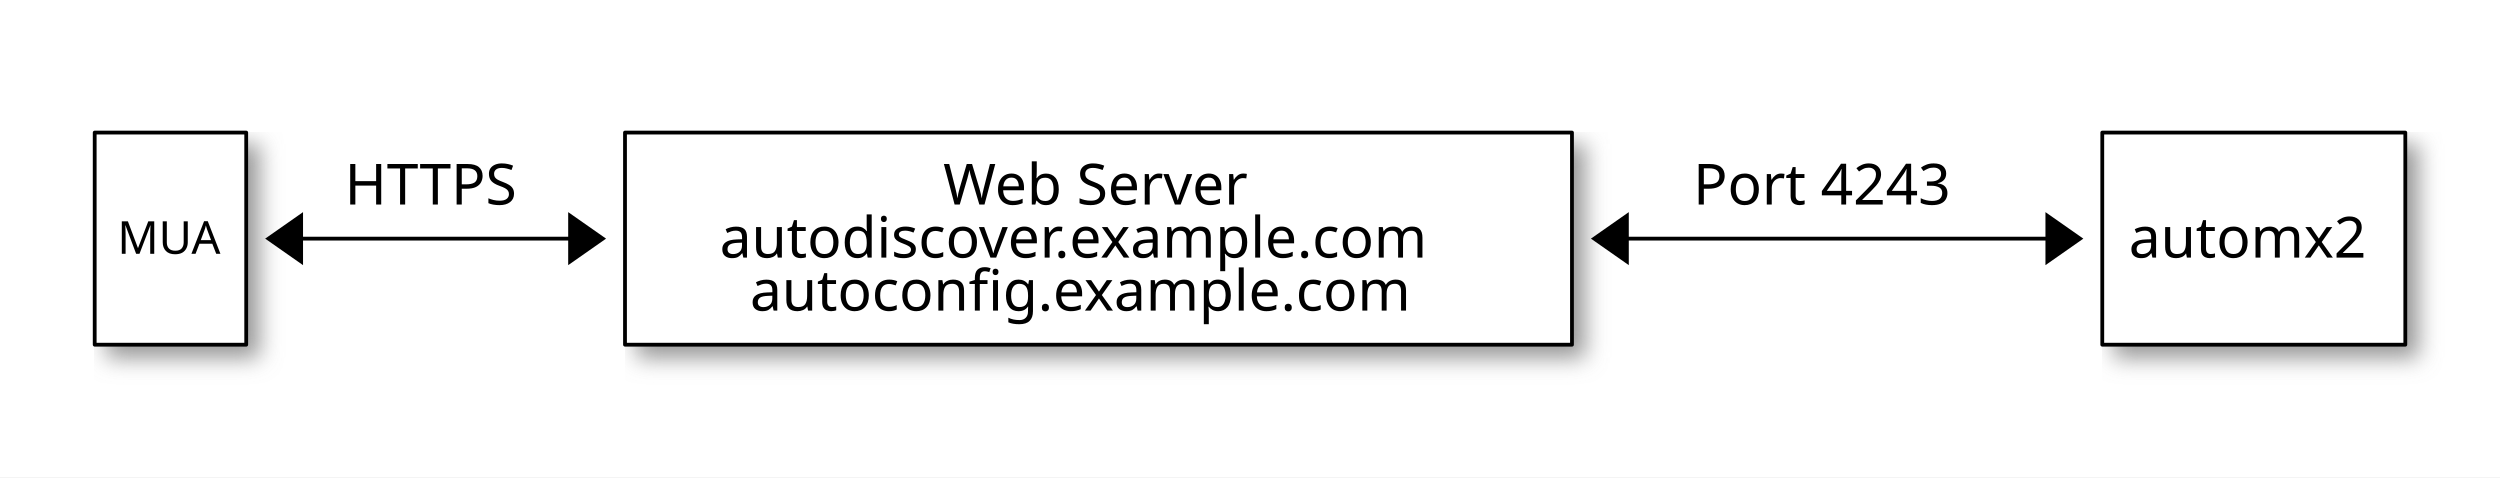
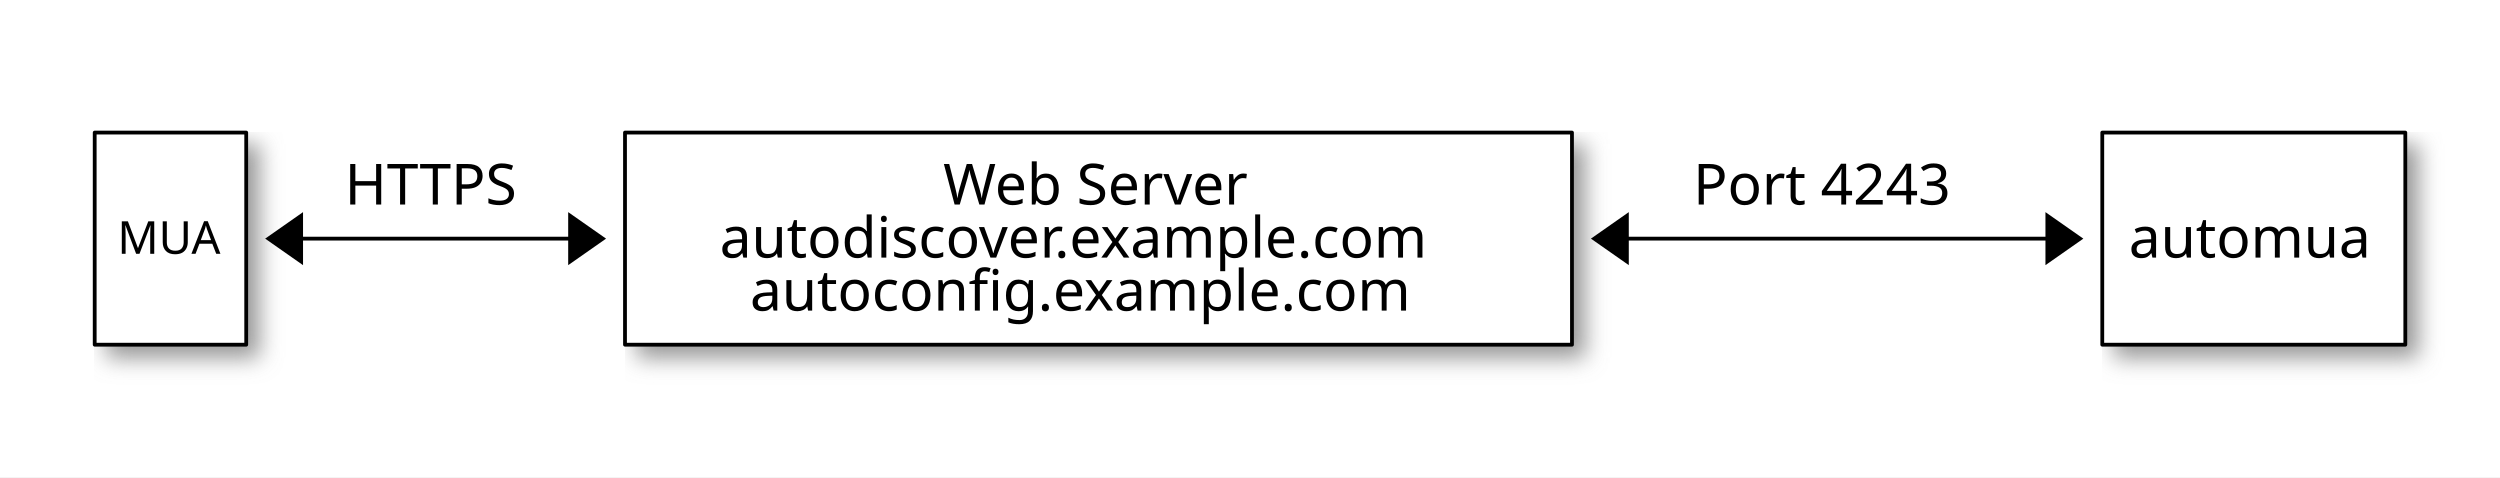
<svg xmlns="http://www.w3.org/2000/svg" height="126" preserveAspectRatio="xMidYMid meet" shape-rendering="geometricPrecision" version="1.0" viewBox="0 0 660 126" width="660">
  <defs>
-     <style type="text/css">@font-face {
-   font-family: sans-serif;
- }</style>
    <filter height="200%" id="shadowBlur" width="200%" x="0" y="0">
      <feOffset dx="3" dy="3" in="SourceGraphic" result="offOut" />
      <feGaussianBlur in="offOut" stdDeviation="3" />
    </filter>
  </defs>
  <g stroke-linecap="square" stroke-linejoin="round" stroke-width="1">
    <rect height="126" style="fill: #ffffff" width="660" x="0" y="0" />
-     <path d="M415.0 35.0 L415.0 91.0 L165.0 91.0 L165.0 35.0 z" fill="#969696" filter="url(#shadowBlur)" stroke="#969696" />
-     <path d="M635.0 35.0 L635.0 91.0 L555.0 91.0 L555.0 35.0 z" fill="#969696" filter="url(#shadowBlur)" stroke="#969696" />
-     <path d="M25.0 35.0 L25.0 91.0 L65.0 91.0 L65.0 35.0 z" fill="#969696" filter="url(#shadowBlur)" stroke="#969696" />
-     <path d="M415.0 35.0 L415.0 91.0 L165.0 91.0 L165.0 35.0 z" fill="white" stroke="#000000" stroke-linecap="round" stroke-linejoin="round" stroke-width="1.0" />
-     <path d="M635.0 35.0 L635.0 91.0 L555.0 91.0 L555.0 35.0 z" fill="white" stroke="#000000" stroke-linecap="round" stroke-linejoin="round" stroke-width="1.0" />
-     <path d="M25.0 35.0 L25.0 91.0 L65.0 91.0 L65.0 35.0 z" fill="white" stroke="#000000" stroke-linecap="round" stroke-linejoin="round" stroke-width="1.0" />
+     <path d="M165.0 35.0 L415.0 35.0 L415.0 91.0 L165.0 91.0 z" fill="#969696" filter="url(#shadowBlur)" stroke="#969696" />
+     <path d="M555.0 35.0 L635.0 35.0 L635.0 91.0 L555.0 91.0 z" fill="#969696" filter="url(#shadowBlur)" stroke="#969696" />
+     <path d="M25.0 35.0 L65.0 35.0 L65.0 91.0 L25.0 91.0 z" fill="#969696" filter="url(#shadowBlur)" stroke="#969696" />
+     <path d="M165.0 35.0 L415.0 35.0 L415.0 91.0 L165.0 91.0 z" fill="white" stroke="#000000" stroke-linecap="round" stroke-linejoin="round" stroke-width="1.0" />
+     <path d="M555.0 35.0 L635.0 35.0 L635.0 91.0 L555.0 91.0 z" fill="white" stroke="#000000" stroke-linecap="round" stroke-linejoin="round" stroke-width="1.0" />
+     <path d="M25.0 35.0 L65.0 35.0 L65.0 91.0 L25.0 91.0 z" fill="white" stroke="#000000" stroke-linecap="round" stroke-linejoin="round" stroke-width="1.0" />
    <path d="M80.0 56.0 L70.0 63.0 L80.0 70.0 z" fill="#000000" stroke="none" stroke-linecap="round" stroke-linejoin="round" stroke-width="1.0" />
    <path d="M150.0 56.0 L160.0 63.0 L150.0 70.0 z" fill="#000000" stroke="none" stroke-linecap="round" stroke-linejoin="round" stroke-width="1.0" />
    <path d="M430.0 56.0 L420.0 63.0 L430.0 70.0 z" fill="#000000" stroke="none" stroke-linecap="round" stroke-linejoin="round" stroke-width="1.0" />
    <path d="M540.0 56.0 L550.0 63.0 L540.0 70.0 z" fill="#000000" stroke="none" stroke-linecap="round" stroke-linejoin="round" stroke-width="1.0" />
+     <path d="M75.0 63.0 L155.0 63.0 " fill="none" stroke="#000000" stroke-linecap="round" stroke-linejoin="round" stroke-width="1.0" />
    <path d="M425.0 63.0 L545.0 63.0 " fill="none" stroke="#000000" stroke-linecap="round" stroke-linejoin="round" stroke-width="1.0" />
-     <path d="M155.0 63.0 L75.0 63.0 " fill="none" stroke="#000000" stroke-linecap="round" stroke-linejoin="round" stroke-width="1.0" />
-     <text fill="#000000" font-family="sans-serif" font-size="12" stroke="none" x="31" y="67">MUA</text>
+     <text fill="#000000" font-family="sans-serif" font-size="15" stroke="none" x="91" y="54">HTTPS</text>
    <text fill="#000000" font-family="sans-serif" font-size="15" stroke="none" x="249" y="54">Web Server</text>
    <text fill="#000000" font-family="sans-serif" font-size="15" stroke="none" x="190" y="68">autodiscover.example.com</text>
    <text fill="#000000" font-family="sans-serif" font-size="15" stroke="none" x="198" y="82">autoconfig.example.com</text>
-     <text fill="#000000" font-family="sans-serif" font-size="15" stroke="none" x="562" y="68">automx2</text>
    <text fill="#000000" font-family="sans-serif" font-size="15" stroke="none" x="447" y="54">Port 4243</text>
-     <text fill="#000000" font-family="sans-serif" font-size="15" stroke="none" x="91" y="54">HTTPS</text>
+     <text fill="#000000" font-family="sans-serif" font-size="12" stroke="none" x="31" y="67">MUA</text>
+     <text fill="#000000" font-family="sans-serif" font-size="15" stroke="none" x="562" y="68">automua</text>
  </g>
</svg>
